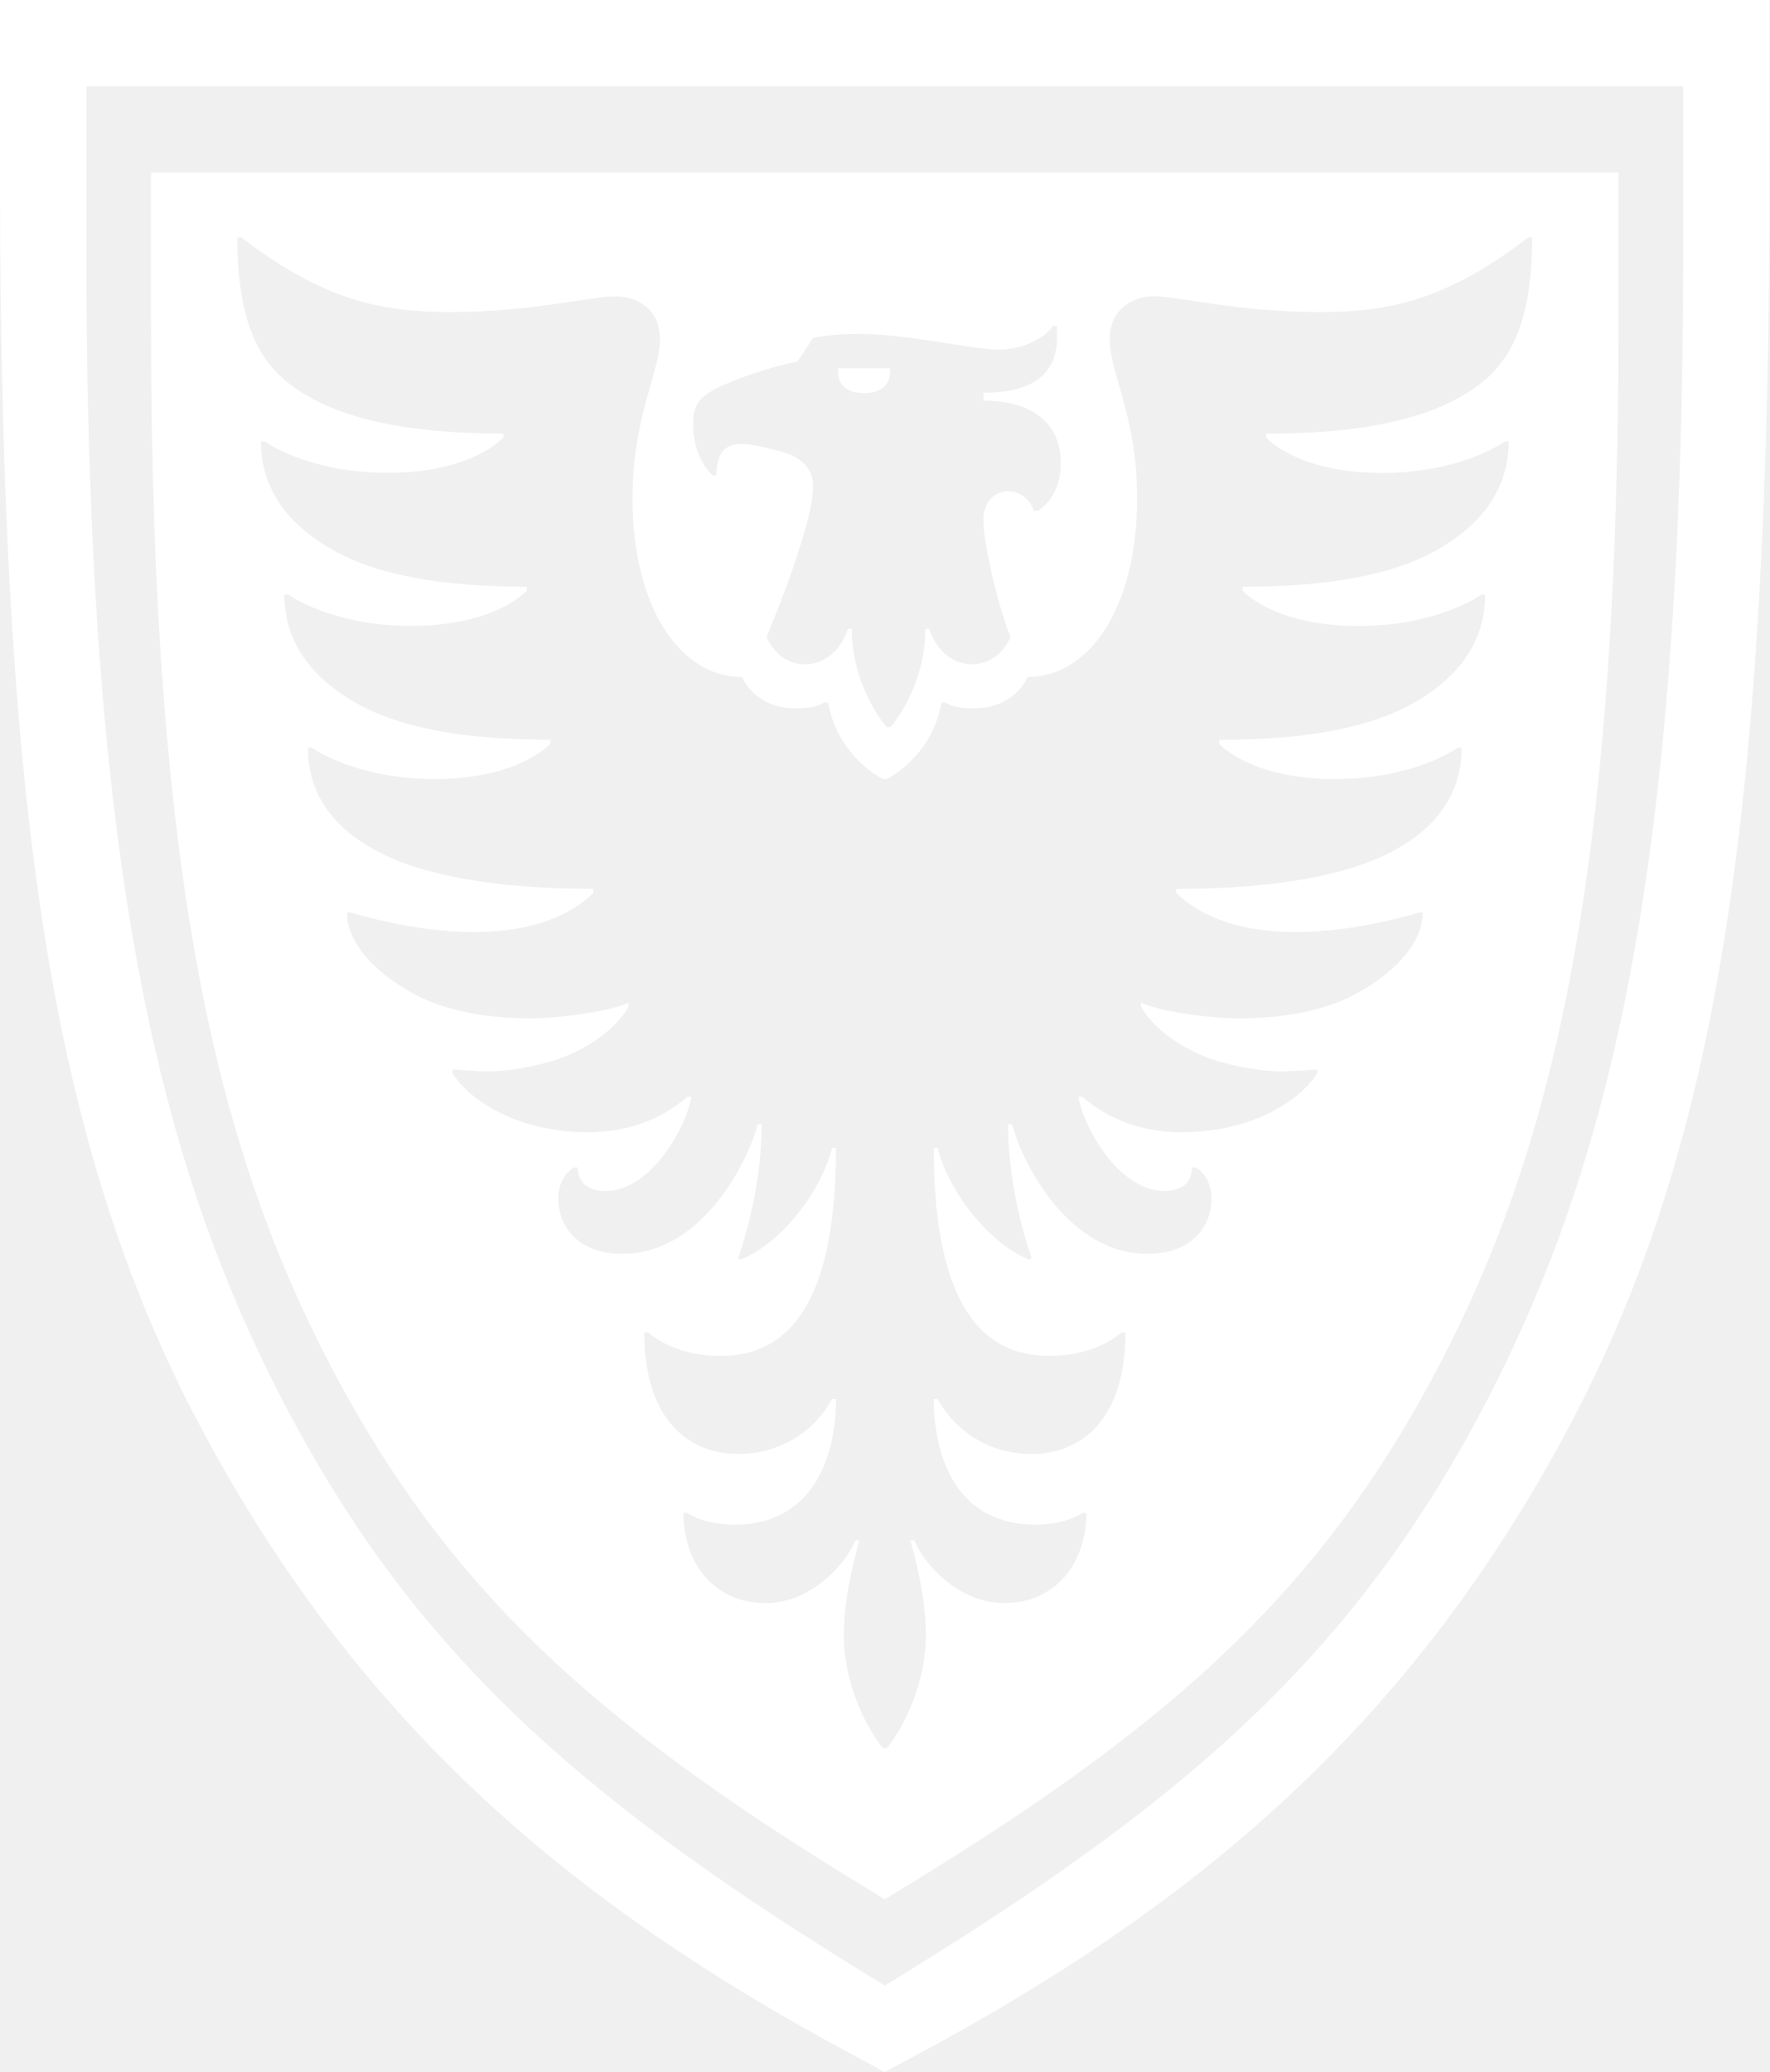
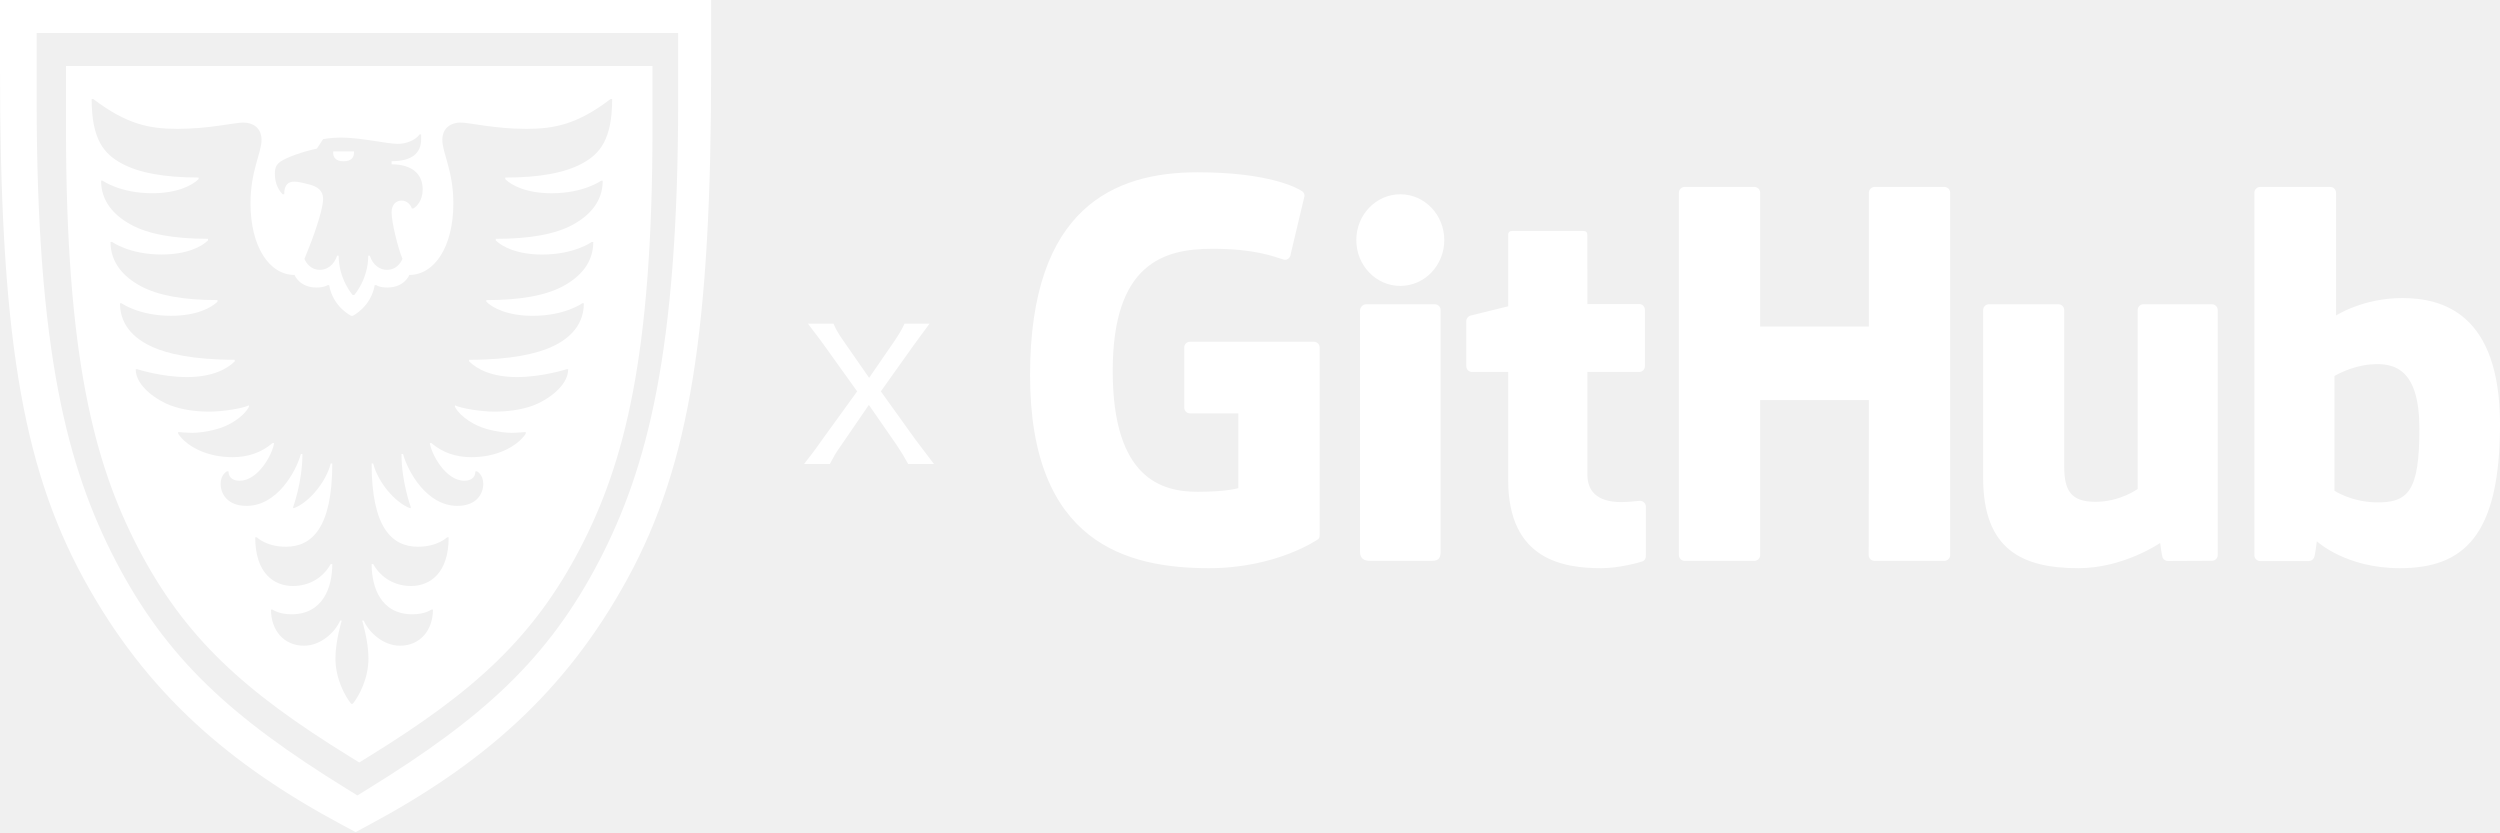
- <svg xmlns="http://www.w3.org/2000/svg" width="82" height="96">
-   <path d="M82 0v7.741c0 30.195-2.413 45.773-9.649 59.033-7.236 13.255-16.882 21.48-29.905 28.45L40.999 96l-1.445-.778C26.531 88.255 16.884 80.03 9.65 66.772 2.485 53.647.049 38.246 0 8.642L0 0h82zm-4 4H4v7.754c0 29.074 3.574 42.448 9.081 53.11 5.893 11.34 13.332 18.122 26.664 26.36L41 92l1.256-.777c13.332-8.237 20.771-15.02 26.664-26.36C74.426 54.203 78 40.83 78 11.754V4zm-3 4v7.05c0 26.431-3.285 38.588-8.345 48.28-5.415 10.31-12.25 16.475-24.502 23.964L41 88l-1.152-.706C27.596 79.805 20.76 73.64 15.345 63.33 10.285 53.638 7 41.48 7 15.05V8h68zm-63.819 3H11c0 4.727 1.45 6.362 3.445 7.454 1.994 1.09 4.893 1.636 8.881 1.636v.182c-.724.729-2.445 1.637-5.347 1.637-3.715 0-5.71-1.453-5.71-1.453h-.18c0 2.363 1.45 3.998 3.444 5.09 1.994 1.092 4.894 1.637 8.882 1.637v.183c-.726.727-2.448 1.635-5.347 1.635-3.716 0-5.71-1.453-5.71-1.453h-.181c0 2.363 1.45 4 3.445 5.092 1.994 1.09 4.893 1.635 8.881 1.635v.183c-.726.727-2.447 1.635-5.347 1.635-3.715 0-5.71-1.453-5.71-1.453h-.18c0 2.908 2.175 4.363 3.806 5.09 1.63.725 4.532 1.453 9.425 1.453v.184c-.905.91-2.627 1.818-5.528 1.818-2.9 0-5.71-.908-5.71-.908h-.18c0 1.998 2.539 3.635 3.987 4.18 1.451.547 3.083.728 4.532.728 1.45 0 3.807-.365 4.531-.728v.183c-.724 1.272-2.354 2.182-3.624 2.544-1.268.363-2.356.457-2.9.457-.543 0-1.631-.094-1.631-.094v.184s.543 1 2.175 1.818c1.45.727 2.991.908 4.08.908 1.812 0 3.353-.545 4.622-1.637h.181c-.18 1.274-1.81 4.364-3.988 4.364-.632 0-1.267-.273-1.267-1.09h-.181s-.727.363-.727 1.453c0 1.092.727 2.545 2.991 2.545 3.537 0 5.712-4 6.255-6h.181c0 3.274-1.088 6.182-1.088 6.182l.09.09c1.723-.635 3.715-2.998 4.26-5.18h.181c0 7.455-2.356 9.637-5.347 9.637-2.267 0-3.354-1.092-3.354-1.092h-.183c0 4.184 2.177 5.637 4.353 5.637 1.813 0 3.444-.908 4.35-2.543h.181c0 2.727-1.087 5.817-4.712 5.817-1.451 0-2.176-.545-2.176-.545h-.18c0 2.363 1.45 4.18 3.806 4.18 1.992 0 3.624-1.635 4.168-2.907h.182s-.726 2.362-.726 4.36c0 2.364 1.089 4.366 1.813 5.272h.183c.725-.906 1.811-2.907 1.811-5.272 0-1.998-.724-4.36-.724-4.36h.18c.544 1.272 2.176 2.907 4.17 2.907 2.356 0 3.807-1.817 3.807-4.18h-.181s-.725.545-2.175.545c-3.624 0-4.713-3.09-4.713-5.817h.181c.908 1.635 2.538 2.543 4.35 2.543 2.176 0 4.35-1.455 4.35-5.637h-.18s-1.087 1.092-3.354 1.092c-2.99 0-5.347-2.184-5.347-9.637h.181c.546 2.182 2.54 4.545 4.261 5.18l.09-.09s-1.089-2.908-1.089-6.182h.181c.545 2 2.72 6 6.255 6 2.265 0 2.99-1.453 2.99-2.545 0-1.09-.725-1.453-.725-1.453h-.181c0 .817-.635 1.09-1.268 1.09-2.175 0-3.807-3.09-3.988-4.364h.18c1.27 1.092 2.81 1.637 4.624 1.637 1.088 0 2.629-.18 4.077-.908 1.428-.716 2.023-1.571 2.149-1.774l.026-.044v-.184s-1.086.094-1.631.094c-.546 0-1.632-.094-2.902-.457-1.267-.362-2.9-1.27-3.624-2.544v-.183c.725.365 3.08.728 4.532.728 1.45 0 3.082-.181 4.531-.728 1.45-.545 3.988-2.182 3.988-4.18h-.181s-2.81.908-5.71.908-4.622-.91-5.528-1.818h-.007v-.18c4.893 0 7.793-.727 9.425-1.453 1.631-.727 3.807-2.18 3.807-5.09h-.182s-1.994 1.453-5.71 1.453c-2.897 0-4.62-.908-5.346-1.635v-.184c3.988 0 6.887-.545 8.881-1.635 1.996-1.091 3.445-2.728 3.445-5.092h-.181s-1.994 1.454-5.71 1.454c-2.897 0-4.62-.909-5.347-1.635v-.184c3.988 0 6.888-.545 8.882-1.637 1.996-1.091 3.445-2.726 3.445-5.09h-.182s-1.994 1.454-5.71 1.454c-2.899 0-4.622-.909-5.346-1.637v-.182c3.988 0 6.887-.547 8.881-1.637C69.551 17.366 71 15.731 71 11.004h-.181c-3.807 2.91-6.436 3.455-9.698 3.455-3.715 0-6.525-.729-7.612-.729-.997 0-2.085.545-2.085 2 0 1.546 1.27 3.546 1.27 7.364 0 5-2.176 8.272-5.075 8.272 0 0-.544 1.455-2.538 1.455-.907 0-1.27-.273-1.27-.273h-.18c-.452 2.545-2.536 3.545-2.536 3.545h-.183s-2.085-1-2.537-3.545h-.181s-.364.273-1.27.273c-1.992 0-2.537-1.455-2.537-1.455-2.9 0-5.075-3.271-5.075-8.272 0-3.818 1.27-5.818 1.27-7.363 0-1.456-1.087-2-2.084-2-1.086 0-3.898.728-7.612.728-3.262 0-5.89-.545-9.705-3.459zm37.8 4.103h-.18c-.537.729-1.614 1.093-2.51 1.093-1.257 0-4.216-.728-6.548-.728-1.166 0-2.062.182-2.062.182l-.719 1.094c-1.703.362-3.406 1-4.125 1.457-.538.364-.717.726-.717 1.456 0 1.276.538 2.007.896 2.37h.18c0-1.184.537-1.458 1.165-1.458.359 0 .807.094 1.166.184l.717.182c1.254.364 1.435 1.095 1.435 1.64 0 .73-.36 2.004-.718 3.098-.357 1.094-.717 2.095-1.434 3.827 0 0 .449 1.277 1.794 1.277.807 0 1.615-.549 1.973-1.641h.18c0 2.733 1.614 4.554 1.614 4.554h.181s1.613-1.821 1.613-4.554h.18c.358 1.094 1.167 1.642 1.97 1.64 1.346 0 1.795-1.276 1.795-1.276-.538-1.274-1.255-4.283-1.255-5.376 0-.914.538-1.368 1.166-1.368.628 0 1.077.548 1.166.912h.179c.36-.184 1.077-.912 1.077-2.188 0-1.823-1.254-2.915-3.586-2.915V18.2c2.33 0 3.407-.91 3.407-2.551v-.547zm-7.741 1.96v.166c0 .492-.274.983-1.198.983-.924 0-1.202-.491-1.202-.983v-.166h2.4z" fill="#FFF" fill-rule="nonzero" />
+ <svg xmlns="http://www.w3.org/2000/svg" width="682" height="227">
+   <g fill="#FFF" fill-rule="evenodd">
+     <path d="M194 0v18.305c0 71.399-5.708 108.234-22.827 139.587-17.12 31.344-39.942 50.794-70.752 67.274L96.998 227l-3.419-1.838c-30.81-16.476-53.633-35.926-70.752-67.275C5.708 126.54 0 89.7 0 18.305V0h194zm-9 9H10v18.329c0 68.718 8.453 100.33 21.476 125.53 13.935 26.804 31.528 42.835 63.057 62.305L97.498 217l2.97-1.836c31.528-19.47 49.12-35.5 63.056-62.305C176.547 127.66 185 96.052 185 27.33V9zm-7 9v16.743c0 62.775-7.728 91.648-19.635 114.667-12.741 24.484-28.826 39.127-57.652 56.913L97.998 208l-2.711-1.677c-28.826-17.786-44.91-32.429-57.652-56.913C25.728 126.39 18 97.514 18 34.743V18h160zM25.429 27H25c0 11.142 3.433 14.996 8.153 17.57 4.719 2.568 11.581 3.857 21.02 3.857v.429c-1.715 1.717-5.79 3.858-12.656 3.858-8.793 0-13.512-3.426-13.512-3.426h-.429c0 5.571 3.433 9.425 8.153 11.998 4.719 2.574 11.581 3.858 21.02 3.858v.433c-1.72 1.713-5.793 3.854-12.656 3.854-8.793 0-13.512-3.426-13.512-3.426h-.429c0 5.571 3.434 9.43 8.153 12.003 4.719 2.57 11.581 3.854 21.02 3.854v.432c-1.72 1.713-5.793 3.854-12.656 3.854-8.793 0-13.512-3.426-13.512-3.426h-.429c0 6.856 5.148 10.286 9.01 11.999 3.858 1.708 10.724 3.425 22.306 3.425v.433c-2.143 2.145-6.217 4.286-13.084 4.286-6.862 0-13.512-2.14-13.512-2.14h-.43c0 4.71 6.01 8.568 9.44 9.852 3.433 1.29 7.295 1.717 10.724 1.717 3.433 0 9.01-.86 10.724-1.717v.433c-1.715 2.997-5.572 5.142-8.577 5.994-3 .857-5.576 1.078-6.862 1.078-1.286 0-3.862-.221-3.862-.221v.432s1.286 2.358 5.148 4.287c3.433 1.713 7.078 2.14 9.655 2.14 4.29 0 7.936-1.284 10.94-3.857h.429c-.429 3.001-4.286 10.285-9.439 10.285-1.497 0-3-.644-3-2.57h-.428s-1.72.857-1.72 3.426c0 2.574 1.72 6 7.08 6 8.369 0 13.516-9.43 14.802-14.144h.429c0 7.716-2.576 14.572-2.576 14.572l.212.212c4.078-1.497 8.793-7.068 10.083-12.21h.429c0 17.573-5.576 22.716-12.655 22.716-5.365 0-7.936-2.574-7.936-2.574h-.433c0 9.862 5.152 13.287 10.3 13.287 4.29 0 8.152-2.14 10.295-5.994h.429c0 6.427-2.572 13.71-11.153 13.71-3.433 0-5.148-1.284-5.148-1.284h-.428c0 5.571 3.433 9.853 9.01 9.853 4.714 0 8.576-3.854 9.862-6.851h.433s-1.719 5.566-1.719 10.277c0 5.57 2.576 10.29 4.29 12.426h.434c1.714-2.137 4.286-6.851 4.286-12.426 0-4.71-1.715-10.277-1.715-10.277h.43c1.285 2.997 5.147 6.851 9.866 6.851 5.577 0 9.01-4.282 9.01-9.853h-.429s-1.714 1.285-5.148 1.285c-8.576 0-11.152-7.284-11.152-13.711h.428c2.148 3.853 6.005 5.994 10.296 5.994 5.148 0 10.295-3.43 10.295-13.287h-.428s-2.572 2.574-7.936 2.574c-7.079 0-12.655-5.147-12.655-22.717h.428c1.29 5.143 6.01 10.714 10.084 12.21l.212-.211s-2.576-6.856-2.576-14.572h.428c1.29 4.714 6.438 14.144 14.803 14.144 5.36 0 7.079-3.426 7.079-6 0-2.569-1.72-3.425-1.72-3.425h-.428c0 1.925-1.502 2.569-3 2.569-5.148 0-9.01-7.284-9.438-10.285h.428c3.005 2.573 6.65 3.858 10.941 3.858 2.576 0 6.222-.424 9.65-2.141 3.862-1.93 5.148-4.287 5.148-4.287v-.432s-2.571.22-3.862.22c-1.29 0-3.862-.22-6.866-1.077-3-.852-6.863-2.993-8.577-5.994v-.433c1.714.86 7.29 1.717 10.724 1.717 3.433 0 7.295-.428 10.724-1.717 3.434-1.284 9.439-5.143 9.439-9.853h-.429s-6.65 2.141-13.512 2.141c-6.863 0-10.941-2.145-13.084-4.286h-.018v-.424c11.582 0 18.444-1.713 22.306-3.425 3.862-1.713 9.01-5.139 9.01-11.999h-.429s-4.72 3.426-13.512 3.426c-6.858 0-10.937-2.141-12.656-3.854v-.432c9.439 0 16.301-1.285 21.02-3.854 4.724-2.574 8.153-6.432 8.153-12.003h-.429s-4.719 3.426-13.512 3.426c-6.858 0-10.937-2.141-12.656-3.854v-.433c9.439 0 16.301-1.284 21.02-3.858 4.724-2.573 8.153-6.427 8.153-11.998h-.429s-4.719 3.425-13.512 3.425c-6.862 0-10.94-2.14-12.655-3.858v-.428c9.438 0 16.3-1.289 21.02-3.858 4.723-2.574 8.152-6.427 8.152-17.57h-.429c-9.01 6.86-15.23 8.145-22.95 8.145-8.794 0-15.444-1.717-18.016-1.717-2.36 0-4.935 1.285-4.935 4.715 0 3.642 3.004 8.356 3.004 17.357 0 11.786-5.147 19.498-12.01 19.498 0 0-1.285 3.43-6.005 3.43-2.147 0-3.004-.644-3.004-.644h-.429c-1.07 5.999-6 8.356-6 8.356h-.434s-4.935-2.357-6.005-8.356h-.428s-.862.644-3.005.644c-4.715 0-6.005-3.43-6.005-3.43-6.862 0-12.01-7.712-12.01-19.498 0-9 3.005-13.715 3.005-17.357 0-3.43-2.572-4.715-4.932-4.715-2.571 0-9.226 1.717-18.015 1.717-7.72 0-13.94-1.284-22.968-8.153zm89.459 9.672h-.424c-1.273 1.717-3.822 2.575-5.943 2.575-2.973 0-9.978-1.716-15.496-1.716-2.759 0-4.88.429-4.88.429l-1.7 2.58c-4.032.853-8.064 2.358-9.764 3.433-1.273.858-1.697 1.712-1.697 3.433 0 3.009 1.272 4.73 2.12 5.588h.425c0-2.792 1.272-3.438 2.759-3.438.848 0 1.91.221 2.759.434l1.697.429c2.968.858 3.397 2.58 3.397 3.867 0 1.717-.853 4.72-1.7 7.3-.845 2.58-1.697 4.938-3.394 9.022 0 0 1.063 3.008 4.246 3.008 1.91 0 3.821-1.292 4.67-3.867h.424c0 6.442 3.821 10.734 3.821 10.734h.429s3.817-4.292 3.817-10.734h.424c.848 2.58 2.764 3.872 4.666 3.867 3.183 0 4.245-3.008 4.245-3.008-1.272-3.005-2.968-10.097-2.968-12.672 0-2.155 1.272-3.225 2.759-3.225 1.486 0 2.549 1.292 2.759 2.15h.424c.852-.434 2.549-2.15 2.549-5.159 0-4.296-2.969-6.871-8.487-6.871v-.858c5.514 0 8.063-2.146 8.063-6.013v-1.288zm-18.32 4.62v.39c0 1.16-.648 2.319-2.835 2.319-2.188 0-2.845-1.16-2.845-2.318v-.39h5.68zM226.378 126.574c1.065-1.988 1.633-3.053 2.769-4.615l7.881-11.502 7.526 10.863c1.491 2.272 2.201 3.408 3.195 5.254h7.029c-4.402-5.822-4.402-5.822-5.112-6.745l-9.372-13.064 8.946-12.567c1.207-1.704 2.698-3.621 4.331-5.893h-6.816c-.639 1.42-1.562 2.982-2.769 4.757l-6.887 10.011-6.958-10.011c-1.349-1.917-2.059-3.124-2.769-4.757h-6.958c3.266 4.331 3.834 5.041 4.26 5.68l9.159 12.78-9.869 13.632c-1.562 2.272-3.479 4.757-4.615 6.177h7.029z" fill-rule="nonzero" />
+     <path d="M326.681 47c19.575 0 27.324 4.308 28.594 5.208.464.33.602.82.602 1.225l-3.767 15.852c0 .867-.909 1.838-1.892 1.54-3.128-.962-8.042-2.957-19.451-2.957-13.18 0-27.218 3.876-27.218 33.335 0 29.453 13.482 32.956 23.132 32.956 8.18 0 11.14-1.003 11.14-1.003v-20.384h-13.178a1.575 1.575 0 01-1.578-1.57V94.794c0-.867.707-1.569 1.578-1.569h33.779c.872 0 1.578.702 1.578 1.57v51.172c0 .294-.05.935-.512 1.189 0 0-11.21 7.844-29.688 7.844-22.317 0-48.8-6.828-48.8-52.648C281 56.53 304.132 47 326.681 47zm234.875 36c.86 0 1.558.713 1.558 1.59v42.555c0 6.662 1.79 9.75 8.538 9.75 6.75 0 11.506-3.508 11.506-3.508V84.59c0-.877.699-1.59 1.557-1.59h18.717c.863 0 1.561.713 1.561 1.59l.007 66.805c0 .874-.703 1.588-1.56 1.588l-12.084.055c-.605 0-1.164-.433-1.377-.861-.215-.43-.689-4.055-.689-4.055S579.336 155 566.988 155C551.94 155 541 150.158 541 130.367V84.59c0-.877.703-1.59 1.56-1.59zm74.142-32c.869 0 1.573.704 1.573 1.577v33.489s7.31-4.753 18.057-4.753c10.755 0 26.672 3.983 26.672 34.468 0 30.482-9.966 39.219-27.344 39.219-14.458 0-22.254-7.006-22.608-7.332l-.013-.012s-.475 4.03-.806 4.56c-.334.535-.786.84-1.384.84h-13.267a1.58 1.58 0 01-1.578-1.583V52.577c0-.873.706-1.577 1.575-1.577zM431.841 63c.817 0 1.182.356 1.182 1.072l.021 18.87h14.133c.861 0 1.559.708 1.559 1.588v15.349c0 .881-.698 1.592-1.559 1.592h-14.134l.001 26.782v1.234c0 4.223 2.351 7.485 9.294 7.485 2.17 0 4.275-.338 5.1-.338.827 0 1.562.712 1.562 1.59l-.017 13.48c0 .636-.325 1.222-.884 1.43-.925.345-6.53 1.866-11.217 1.866-10.253 0-25.45-2.15-25.45-24.048v-29.48h-9.874c-.862 0-1.558-.712-1.558-1.593V87.625c0-.723.479-1.329 1.128-1.519.653-.19 10.304-2.545 10.304-2.545v-19.5c0-.728.401-1.061 1.151-1.061zM478.6 51c.87 0 1.57.704 1.57 1.576V89.08h29.661l-.005-35.992v-.512c0-.872.707-1.576 1.575-1.576h19.03c.872 0 1.569.704 1.569 1.576v98.842a1.576 1.576 0 01-1.571 1.582h-19.073a1.58 1.58 0 01-1.577-1.582l.052-41.97v-.307H480.17v42.277c0 .873-.7 1.582-1.57 1.582h-19.028a1.58 1.58 0 01-1.572-1.582V52.576c0-.872.707-1.576 1.572-1.576zm-87.16 32c.862 0 1.56.712 1.56 1.584v65.878c0 1.619-.456 2.538-2.316 2.538h-16.942c-1.547 0-2.742-.575-2.742-2.506V84.768c0-.872.772-1.768 1.634-1.768zm268.57 33.966c0-16.11-6.566-18.15-13.38-17.546-5.389.477-9.78 3.145-9.78 3.145v31.319s4.452 2.952 11.015 3.15c9.182.274 12.144-3.08 12.144-20.068zM382 53c6.628 0 12 5.585 12 12.497C394 72.4 388.628 78 382 78c-6.623 0-12-5.6-12-12.503C370 58.585 375.377 53 382 53z" />
+   </g>
</svg>
